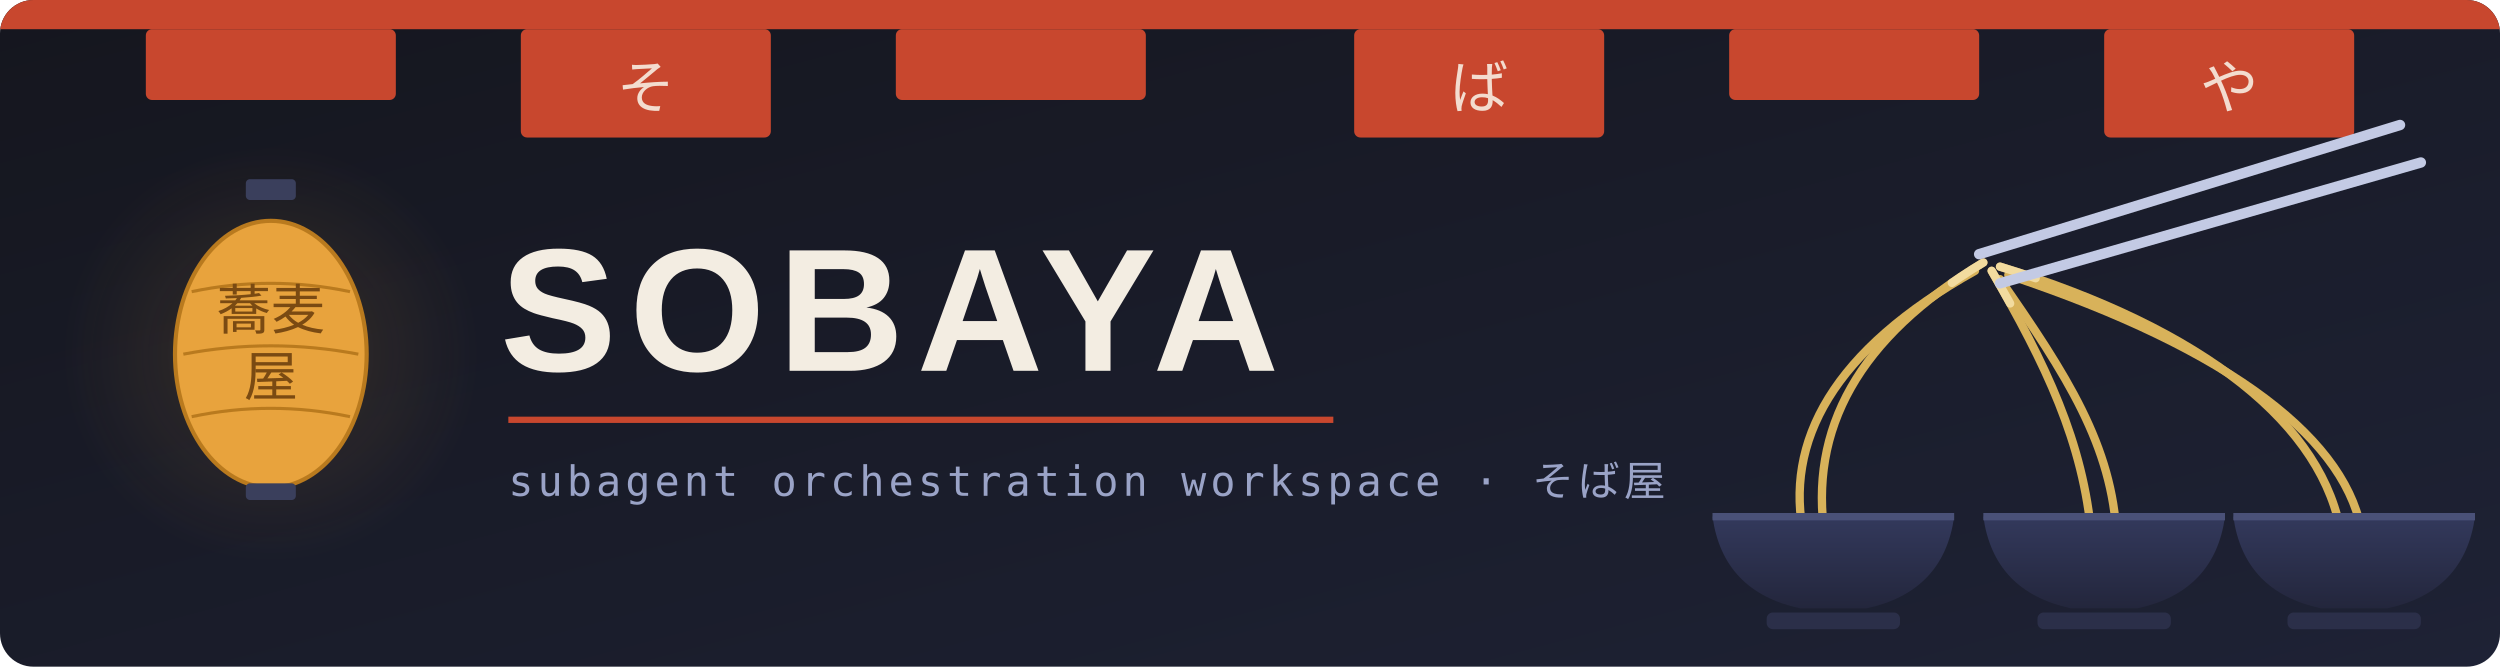
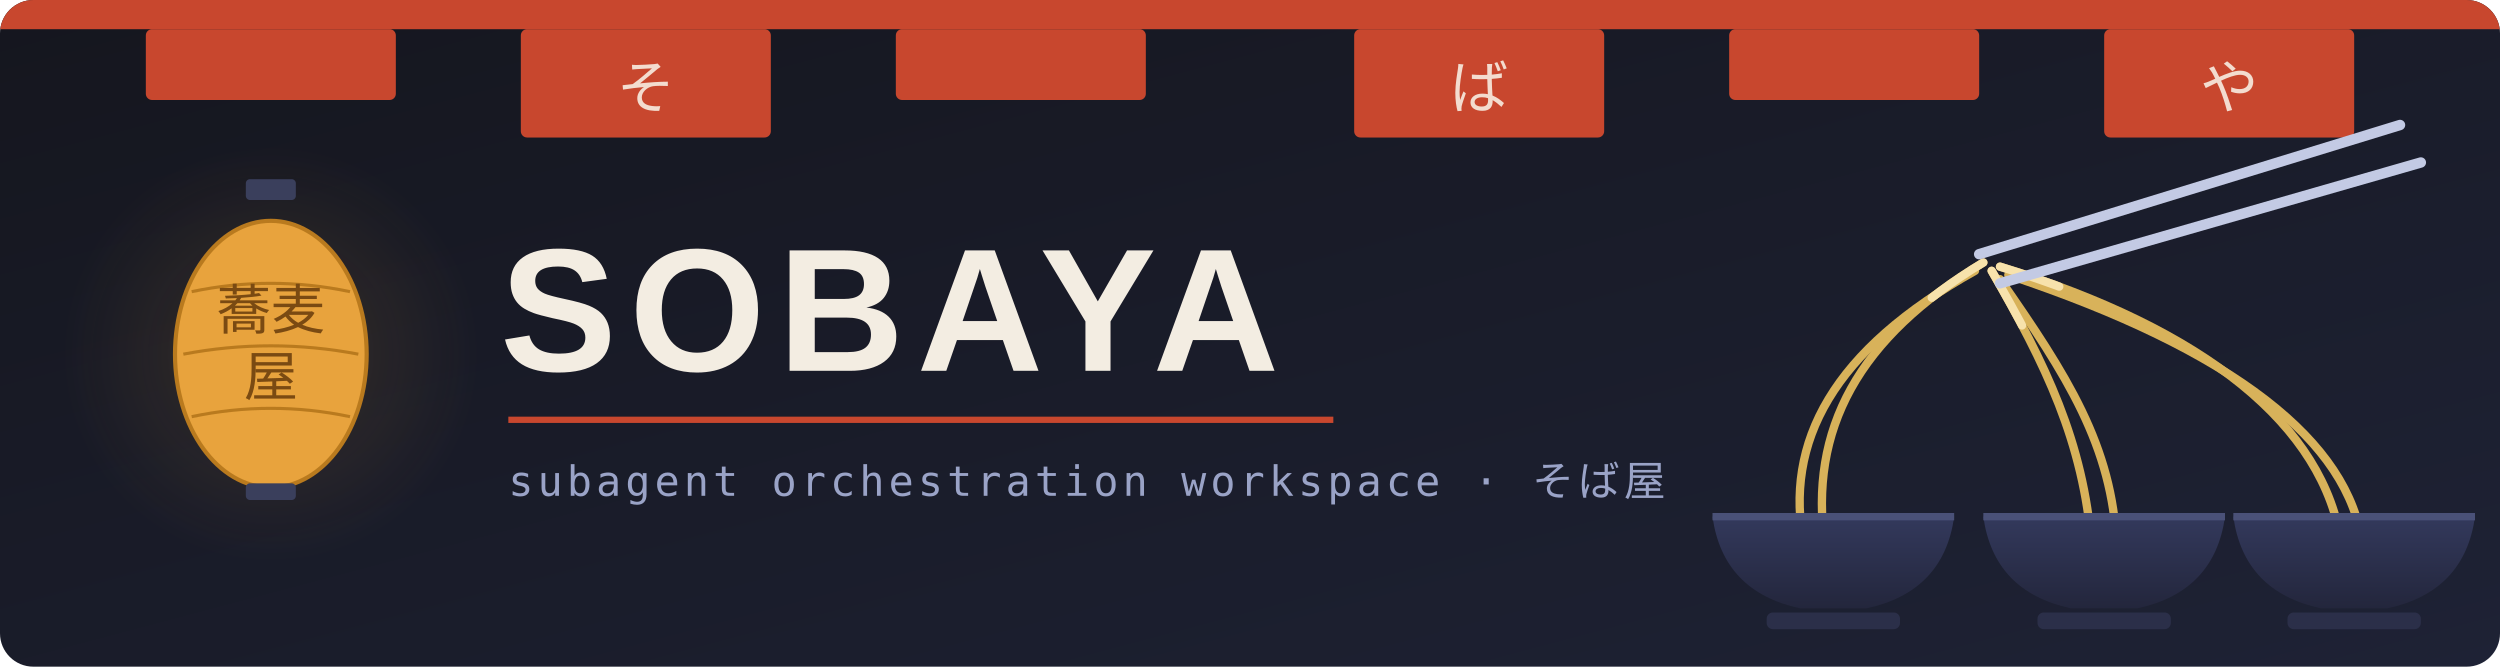
<svg xmlns="http://www.w3.org/2000/svg" width="1200" height="320" viewBox="0 0 1200 320" role="img" aria-label="Sobaya — a soba kitchen: the head cook's chopsticks lift noodles that flow into three bowls, one per app">
  <defs>
    <linearGradient id="bg" x1="0" y1="0" x2="1" y2="1">
      <stop offset="0" stop-color="#15161e" />
      <stop offset="1" stop-color="#1e2235" />
    </linearGradient>
    <linearGradient id="bowl" x1="0" y1="0" x2="0" y2="1">
      <stop offset="0" stop-color="#33395c" />
      <stop offset="1" stop-color="#23263c" />
    </linearGradient>
    <radialGradient id="halo">
      <stop offset="0" stop-color="#e8a33d" stop-opacity="0.5" />
      <stop offset="1" stop-color="#e8a33d" stop-opacity="0" />
    </radialGradient>
    <clipPath id="round">
      <rect width="1200" height="320" rx="16" />
    </clipPath>
    <style>
-       .noren  { animation: sway 7s ease-in-out -2s infinite; transform-box: fill-box; transform-origin: 50% 0; }
-       .lantern{ animation: swing 6s ease-in-out -1s infinite; transform-box: fill-box; transform-origin: 50% 0; }
-       .glow   { opacity: .3; animation: glow 6s ease-in-out -1s infinite; }
-       .steam  { opacity: 0; animation: rise 3.8s ease-out infinite; }
-       .pulse  { opacity: .85; stroke-dasharray: 18 360; animation: flow 2.6s linear infinite; }
-       .sweep  { opacity: 0; animation: sweep 5.5s ease-in-out -1s infinite; }
-       .lift   { animation: lift 5.2s ease-in-out -1.6s infinite; }
-       @keyframes sway  { 0%,100% { transform: skewX(0.6deg); }  50% { transform: skewX(-0.6deg); } }
-       @keyframes swing { 0%,100% { transform: rotate(1.6deg); } 50% { transform: rotate(-1.6deg); } }
-       @keyframes glow  { 0%,100% { opacity: .2; } 50% { opacity: .42; } }
-       @keyframes rise  { 0% { transform: translateY(6px); opacity: 0; } 25% { opacity: .55; } 100% { transform: translateY(-18px); opacity: 0; } }
-       @keyframes flow  { from { stroke-dashoffset: 378; } to { stroke-dashoffset: 0; } }
+       .noren  { animation: sway 6s ease-in-out -2s infinite; transform-box: fill-box; transform-origin: 50% 0; }
+       .lantern{ animation: swing 5s ease-in-out -1s infinite; transform-box: fill-box; transform-origin: 50% 0; }
+       .glow   { opacity: .3; animation: glow 5s ease-in-out -1s infinite; }
+       .steam  { opacity: 0; animation: rise 3.2s ease-out infinite; }
+       .pulse  { opacity: 1; stroke-dasharray: 30 360; animation: flow 2.2s linear infinite; }
+       .sweep  { opacity: 0; animation: sweep 4.5s ease-in-out -1s infinite; }
+       .lift   { animation: lift 4.6s ease-in-out -1.6s infinite; }
+       @keyframes sway  { 0%,100% { transform: skewX(1.3deg); }  50% { transform: skewX(-1.3deg); } }
+       @keyframes swing { 0%,100% { transform: rotate(3.2deg); } 50% { transform: rotate(-3.2deg); } }
+       @keyframes glow  { 0%,100% { opacity: .15; } 50% { opacity: .55; } }
+       @keyframes rise  { 0% { transform: translateY(8px); opacity: 0; } 25% { opacity: .75; } 100% { transform: translateY(-26px); opacity: 0; } }
+       @keyframes flow  { from { stroke-dashoffset: 390; } to { stroke-dashoffset: 0; } }
      @keyframes sweep { 0% { transform: translateX(0); opacity: 0; } 8% { opacity: .9; } 38% { transform: translateX(336px); opacity: 0; } 100% { transform: translateX(336px); opacity: 0; } }
-       @keyframes lift  { 0%,100% { transform: translateY(0); } 50% { transform: translateY(-5px); } }
+       @keyframes lift  { 0%,100% { transform: translateY(0); } 50% { transform: translateY(-9px); } }
      @media (prefers-reduced-motion: reduce) {
        .noren, .lantern, .glow, .steam, .pulse, .sweep, .lift { animation: none; }
        .steam, .sweep { opacity: 0; }
        .pulse { opacity: 0; }
        .glow  { opacity: .3; }
      }
    </style>
  </defs>
  <g clip-path="url(#round)">
    <rect width="1200" height="320" fill="url(#bg)" />
    <circle cx="130" cy="170" r="100" fill="url(#halo)" class="glow" />
    <rect x="0" y="0" width="1200" height="14" fill="#c8472e" />
    <g class="noren">
      <g fill="#c8472e">
        <rect x="70" y="14" width="120" height="34" rx="3" />
        <rect x="250" y="14" width="120" height="52" rx="3" />
        <rect x="430" y="14" width="120" height="34" rx="3" />
        <rect x="650" y="14" width="120" height="52" rx="3" />
        <rect x="830" y="14" width="120" height="34" rx="3" />
        <rect x="1010" y="14" width="120" height="52" rx="3" />
      </g>
      <g font-family="Hiragino Mincho ProN, Yu Mincho, serif" font-size="28" fill="#f7ece0" opacity="0.9" text-anchor="middle">
        <text x="310" y="52">そ</text>
        <text x="710" y="52">ば</text>
        <text x="1070" y="52">や</text>
      </g>
    </g>
    <g class="lantern">
      <rect x="118" y="86" width="24" height="10" rx="2" fill="#3a3f5c" />
      <ellipse cx="130" cy="170" rx="46" ry="64" fill="#e8a33d" />
      <ellipse cx="130" cy="170" rx="46" ry="64" fill="none" stroke="#b97a1e" stroke-width="2" />
      <path d="M92 140 Q130 132 168 140" stroke="#b97a1e" stroke-width="1.5" fill="none" />
      <path d="M88 170 Q130 162 172 170" stroke="#b97a1e" stroke-width="1.5" fill="none" />
      <path d="M92 200 Q130 192 168 200" stroke="#b97a1e" stroke-width="1.5" fill="none" />
      <text x="130" y="158" font-family="Hiragino Mincho ProN, Yu Mincho, serif" font-size="26" fill="#7a4a12" text-anchor="middle">蕎麦</text>
      <text x="130" y="190" font-family="Hiragino Mincho ProN, Yu Mincho, serif" font-size="26" fill="#7a4a12" text-anchor="middle">屋</text>
      <rect x="118" y="232" width="24" height="8" rx="2" fill="#3a3f5c" />
    </g>
    <g>
      <text x="240" y="178" font-family="Avenir Next, Futura, Helvetica Neue, Arial, sans-serif" font-size="84" font-weight="700" letter-spacing="6" fill="#f3ede2">SOBAYA</text>
      <rect x="244" y="200" width="396" height="3" fill="#c8472e" />
      <rect x="244" y="200" width="60" height="3" fill="#ffd9a8" class="sweep" />
      <text x="244" y="238" font-family="Menlo, Consolas, monospace" font-size="20" letter-spacing="2" fill="#9aa3c7">subagent orchestration workspace · そば屋</text>
    </g>
    <g class="lift">
      <g stroke="#d8b25a" stroke-width="4" fill="none" stroke-linecap="round">
-         <path d="M952 126 C 892 162 868 206 876 258">
-           <animate attributeName="d" dur="3.4s" begin="-0.4s" repeatCount="indefinite" calcMode="spline" keyTimes="0;0.5;1" keySplines="0.45 0 0.55 1;0.45 0 0.55 1" values="M952 126 C 892 162 868 206 876 258;M952 126 C 904 167 882 211 876 258;M952 126 C 892 162 868 206 876 258" />
+         <path d="M952 126 C 892 162 868 206 876 262">
+           <animate attributeName="d" dur="2.8s" begin="-0.4s" repeatCount="indefinite" calcMode="spline" keyTimes="0;0.5;1" keySplines="0.45 0 0.55 1;0.45 0 0.55 1" values="M952 126 C 892 162 868 206 876 262;M952 126 C 914 170 890 214 876 262;M952 126 C 892 162 868 206 876 262" />
        </path>
-         <path d="M948 130 C 880 168 856 212 866 258">
-           <animate attributeName="d" dur="3.1s" begin="-1.8s" repeatCount="indefinite" calcMode="spline" keyTimes="0;0.5;1" keySplines="0.45 0 0.55 1;0.45 0 0.55 1" values="M948 130 C 880 168 856 212 866 258;M948 130 C 869 172 845 216 866 258;M948 130 C 880 168 856 212 866 258" />
+         <path d="M948 130 C 880 168 856 212 866 262">
+           <animate attributeName="d" dur="2.5s" begin="-1.8s" repeatCount="indefinite" calcMode="spline" keyTimes="0;0.5;1" keySplines="0.45 0 0.55 1;0.45 0 0.55 1" values="M948 130 C 880 168 856 212 866 262;M948 130 C 860 175 836 220 866 262;M948 130 C 880 168 856 212 866 262" />
        </path>
-         <path d="M956 130 C 982 175 1000 212 1004 258">
-           <animate attributeName="d" dur="3.6s" begin="-0.9s" repeatCount="indefinite" calcMode="spline" keyTimes="0;0.5;1" keySplines="0.45 0 0.55 1;0.45 0 0.55 1" values="M956 130 C 982 175 1000 212 1004 258;M956 130 C 969 179 988 216 1004 258;M956 130 C 982 175 1000 212 1004 258" />
+         <path d="M956 130 C 982 175 1000 212 1004 262">
+           <animate attributeName="d" dur="3s" begin="-0.9s" repeatCount="indefinite" calcMode="spline" keyTimes="0;0.5;1" keySplines="0.45 0 0.55 1;0.45 0 0.55 1" values="M956 130 C 982 175 1000 212 1004 262;M956 130 C 960 182 978 219 1004 262;M956 130 C 982 175 1000 212 1004 262" />
        </path>
-         <path d="M960 134 C 992 180 1014 214 1016 258">
-           <animate attributeName="d" dur="3s" begin="-2.2s" repeatCount="indefinite" calcMode="spline" keyTimes="0;0.5;1" keySplines="0.45 0 0.55 1;0.45 0 0.55 1" values="M960 134 C 992 180 1014 214 1016 258;M960 134 C 1004 184 1027 218 1016 258;M960 134 C 992 180 1014 214 1016 258" />
+         <path d="M960 134 C 992 180 1014 214 1016 262">
+           <animate attributeName="d" dur="2.4s" begin="-2.2s" repeatCount="indefinite" calcMode="spline" keyTimes="0;0.5;1" keySplines="0.45 0 0.55 1;0.45 0 0.55 1" values="M960 134 C 992 180 1014 214 1016 262;M960 134 C 1014 187 1036 221 1016 262;M960 134 C 992 180 1014 214 1016 262" />
        </path>
-         <path d="M960 128 C 1058 158 1116 204 1124 258">
-           <animate attributeName="d" dur="3.5s" begin="-1.3s" repeatCount="indefinite" calcMode="spline" keyTimes="0;0.5;1" keySplines="0.45 0 0.55 1;0.45 0 0.55 1" values="M960 128 C 1058 158 1116 204 1124 258;M960 128 C 1046 165 1103 211 1124 258;M960 128 C 1058 158 1116 204 1124 258" />
+         <path d="M960 128 C 1058 158 1116 204 1124 262">
+           <animate attributeName="d" dur="2.9s" begin="-1.3s" repeatCount="indefinite" calcMode="spline" keyTimes="0;0.5;1" keySplines="0.45 0 0.55 1;0.45 0 0.55 1" values="M960 128 C 1058 158 1116 204 1124 262;M960 128 C 1036 168 1092 214 1124 262;M960 128 C 1058 158 1116 204 1124 262" />
        </path>
-         <path d="M964 132 C 1072 168 1128 212 1134 258">
-           <animate attributeName="d" dur="3.3s" begin="-0.6s" repeatCount="indefinite" calcMode="spline" keyTimes="0;0.5;1" keySplines="0.45 0 0.55 1;0.45 0 0.55 1" values="M964 132 C 1072 168 1128 212 1134 258;M964 132 C 1084 174 1141 217 1134 258;M964 132 C 1072 168 1128 212 1134 258" />
+         <path d="M964 132 C 1072 168 1128 212 1134 262">
+           <animate attributeName="d" dur="2.7s" begin="-0.6s" repeatCount="indefinite" calcMode="spline" keyTimes="0;0.5;1" keySplines="0.45 0 0.55 1;0.45 0 0.55 1" values="M964 132 C 1072 168 1128 212 1134 262;M964 132 C 1094 178 1150 220 1134 262;M964 132 C 1072 168 1128 212 1134 262" />
        </path>
      </g>
      <g stroke="#f7e2ac" stroke-width="4" fill="none" stroke-linecap="round">
-         <path class="pulse" d="M952 126 C 892 162 868 206 876 258">
-           <animate attributeName="d" dur="3.4s" begin="-0.4s" repeatCount="indefinite" calcMode="spline" keyTimes="0;0.5;1" keySplines="0.45 0 0.55 1;0.45 0 0.55 1" values="M952 126 C 892 162 868 206 876 258;M952 126 C 904 167 882 211 876 258;M952 126 C 892 162 868 206 876 258" />
+         <path class="pulse" d="M952 126 C 892 162 868 206 876 262">
+           <animate attributeName="d" dur="2.8s" begin="-0.4s" repeatCount="indefinite" calcMode="spline" keyTimes="0;0.5;1" keySplines="0.45 0 0.55 1;0.45 0 0.55 1" values="M952 126 C 892 162 868 206 876 262;M952 126 C 914 170 890 214 876 262;M952 126 C 892 162 868 206 876 262" />
        </path>
-         <path class="pulse" style="animation-delay:-0.9s" d="M956 130 C 982 175 1000 212 1004 258">
-           <animate attributeName="d" dur="3.6s" begin="-0.9s" repeatCount="indefinite" calcMode="spline" keyTimes="0;0.5;1" keySplines="0.45 0 0.55 1;0.45 0 0.55 1" values="M956 130 C 982 175 1000 212 1004 258;M956 130 C 969 179 988 216 1004 258;M956 130 C 982 175 1000 212 1004 258" />
+         <path class="pulse" style="animation-delay:-0.9s" d="M956 130 C 982 175 1000 212 1004 262">
+           <animate attributeName="d" dur="3s" begin="-0.9s" repeatCount="indefinite" calcMode="spline" keyTimes="0;0.5;1" keySplines="0.45 0 0.55 1;0.45 0 0.55 1" values="M956 130 C 982 175 1000 212 1004 262;M956 130 C 960 182 978 219 1004 262;M956 130 C 982 175 1000 212 1004 262" />
        </path>
-         <path class="pulse" style="animation-delay:-1.7s" d="M960 128 C 1058 158 1116 204 1124 258">
-           <animate attributeName="d" dur="3.5s" begin="-1.3s" repeatCount="indefinite" calcMode="spline" keyTimes="0;0.5;1" keySplines="0.45 0 0.55 1;0.45 0 0.55 1" values="M960 128 C 1058 158 1116 204 1124 258;M960 128 C 1046 165 1103 211 1124 258;M960 128 C 1058 158 1116 204 1124 258" />
+         <path class="pulse" style="animation-delay:-1.7s" d="M960 128 C 1058 158 1116 204 1124 262">
+           <animate attributeName="d" dur="2.9s" begin="-1.3s" repeatCount="indefinite" calcMode="spline" keyTimes="0;0.5;1" keySplines="0.45 0 0.55 1;0.45 0 0.55 1" values="M960 128 C 1058 158 1116 204 1124 262;M960 128 C 1036 168 1092 214 1124 262;M960 128 C 1058 158 1116 204 1124 262" />
        </path>
      </g>
      <g stroke="#c3cae4" stroke-width="5" stroke-linecap="round">
        <line x1="1152" y1="60" x2="950" y2="122" />
        <line x1="1162" y1="78" x2="960" y2="136" />
      </g>
    </g>
    <g>
      <path d="M822 248 h116 q-5 36 -42 44 h-32 q-37 -8 -42 -44 Z" fill="url(#bowl)" />
      <path d="M822 248 h116" stroke="#4a5178" stroke-width="3.5" />
      <rect x="848" y="294" width="64" height="8" rx="3" fill="#2b2f49" />
      <path d="M952 248 h116 q-5 36 -42 44 h-32 q-37 -8 -42 -44 Z" fill="url(#bowl)" />
      <path d="M952 248 h116" stroke="#4a5178" stroke-width="3.5" />
      <rect x="978" y="294" width="64" height="8" rx="3" fill="#2b2f49" />
      <path d="M1072 248 h116 q-5 36 -42 44 h-32 q-37 -8 -42 -44 Z" fill="url(#bowl)" />
      <path d="M1072 248 h116" stroke="#4a5178" stroke-width="3.5" />
      <rect x="1098" y="294" width="64" height="8" rx="3" fill="#2b2f49" />
    </g>
-     <g stroke="#a9b2d4" stroke-width="3.5" fill="none" stroke-linecap="round">
+     <g stroke="#a9b2d4" stroke-width="4" fill="none" stroke-linecap="round">
      <path class="steam" style="animation-delay:-0.2s" d="M868 236 q-8 -14 2 -26 q10 -12 2 -24" />
      <path class="steam" style="animation-delay:-1.4s" d="M894 236 q-8 -14 2 -26 q10 -12 2 -24" />
      <path class="steam" style="animation-delay:-2.3s" d="M998 236 q-8 -14 2 -26 q10 -12 2 -24" />
      <path class="steam" style="animation-delay:-0.8s" d="M1024 236 q-8 -14 2 -26 q10 -12 2 -24" />
      <path class="steam" style="animation-delay:-1.9s" d="M1118 236 q-8 -14 2 -26 q10 -12 2 -24" />
      <path class="steam" style="animation-delay:-2.9s" d="M1144 236 q-8 -14 2 -26 q10 -12 2 -24" />
    </g>
  </g>
</svg>
